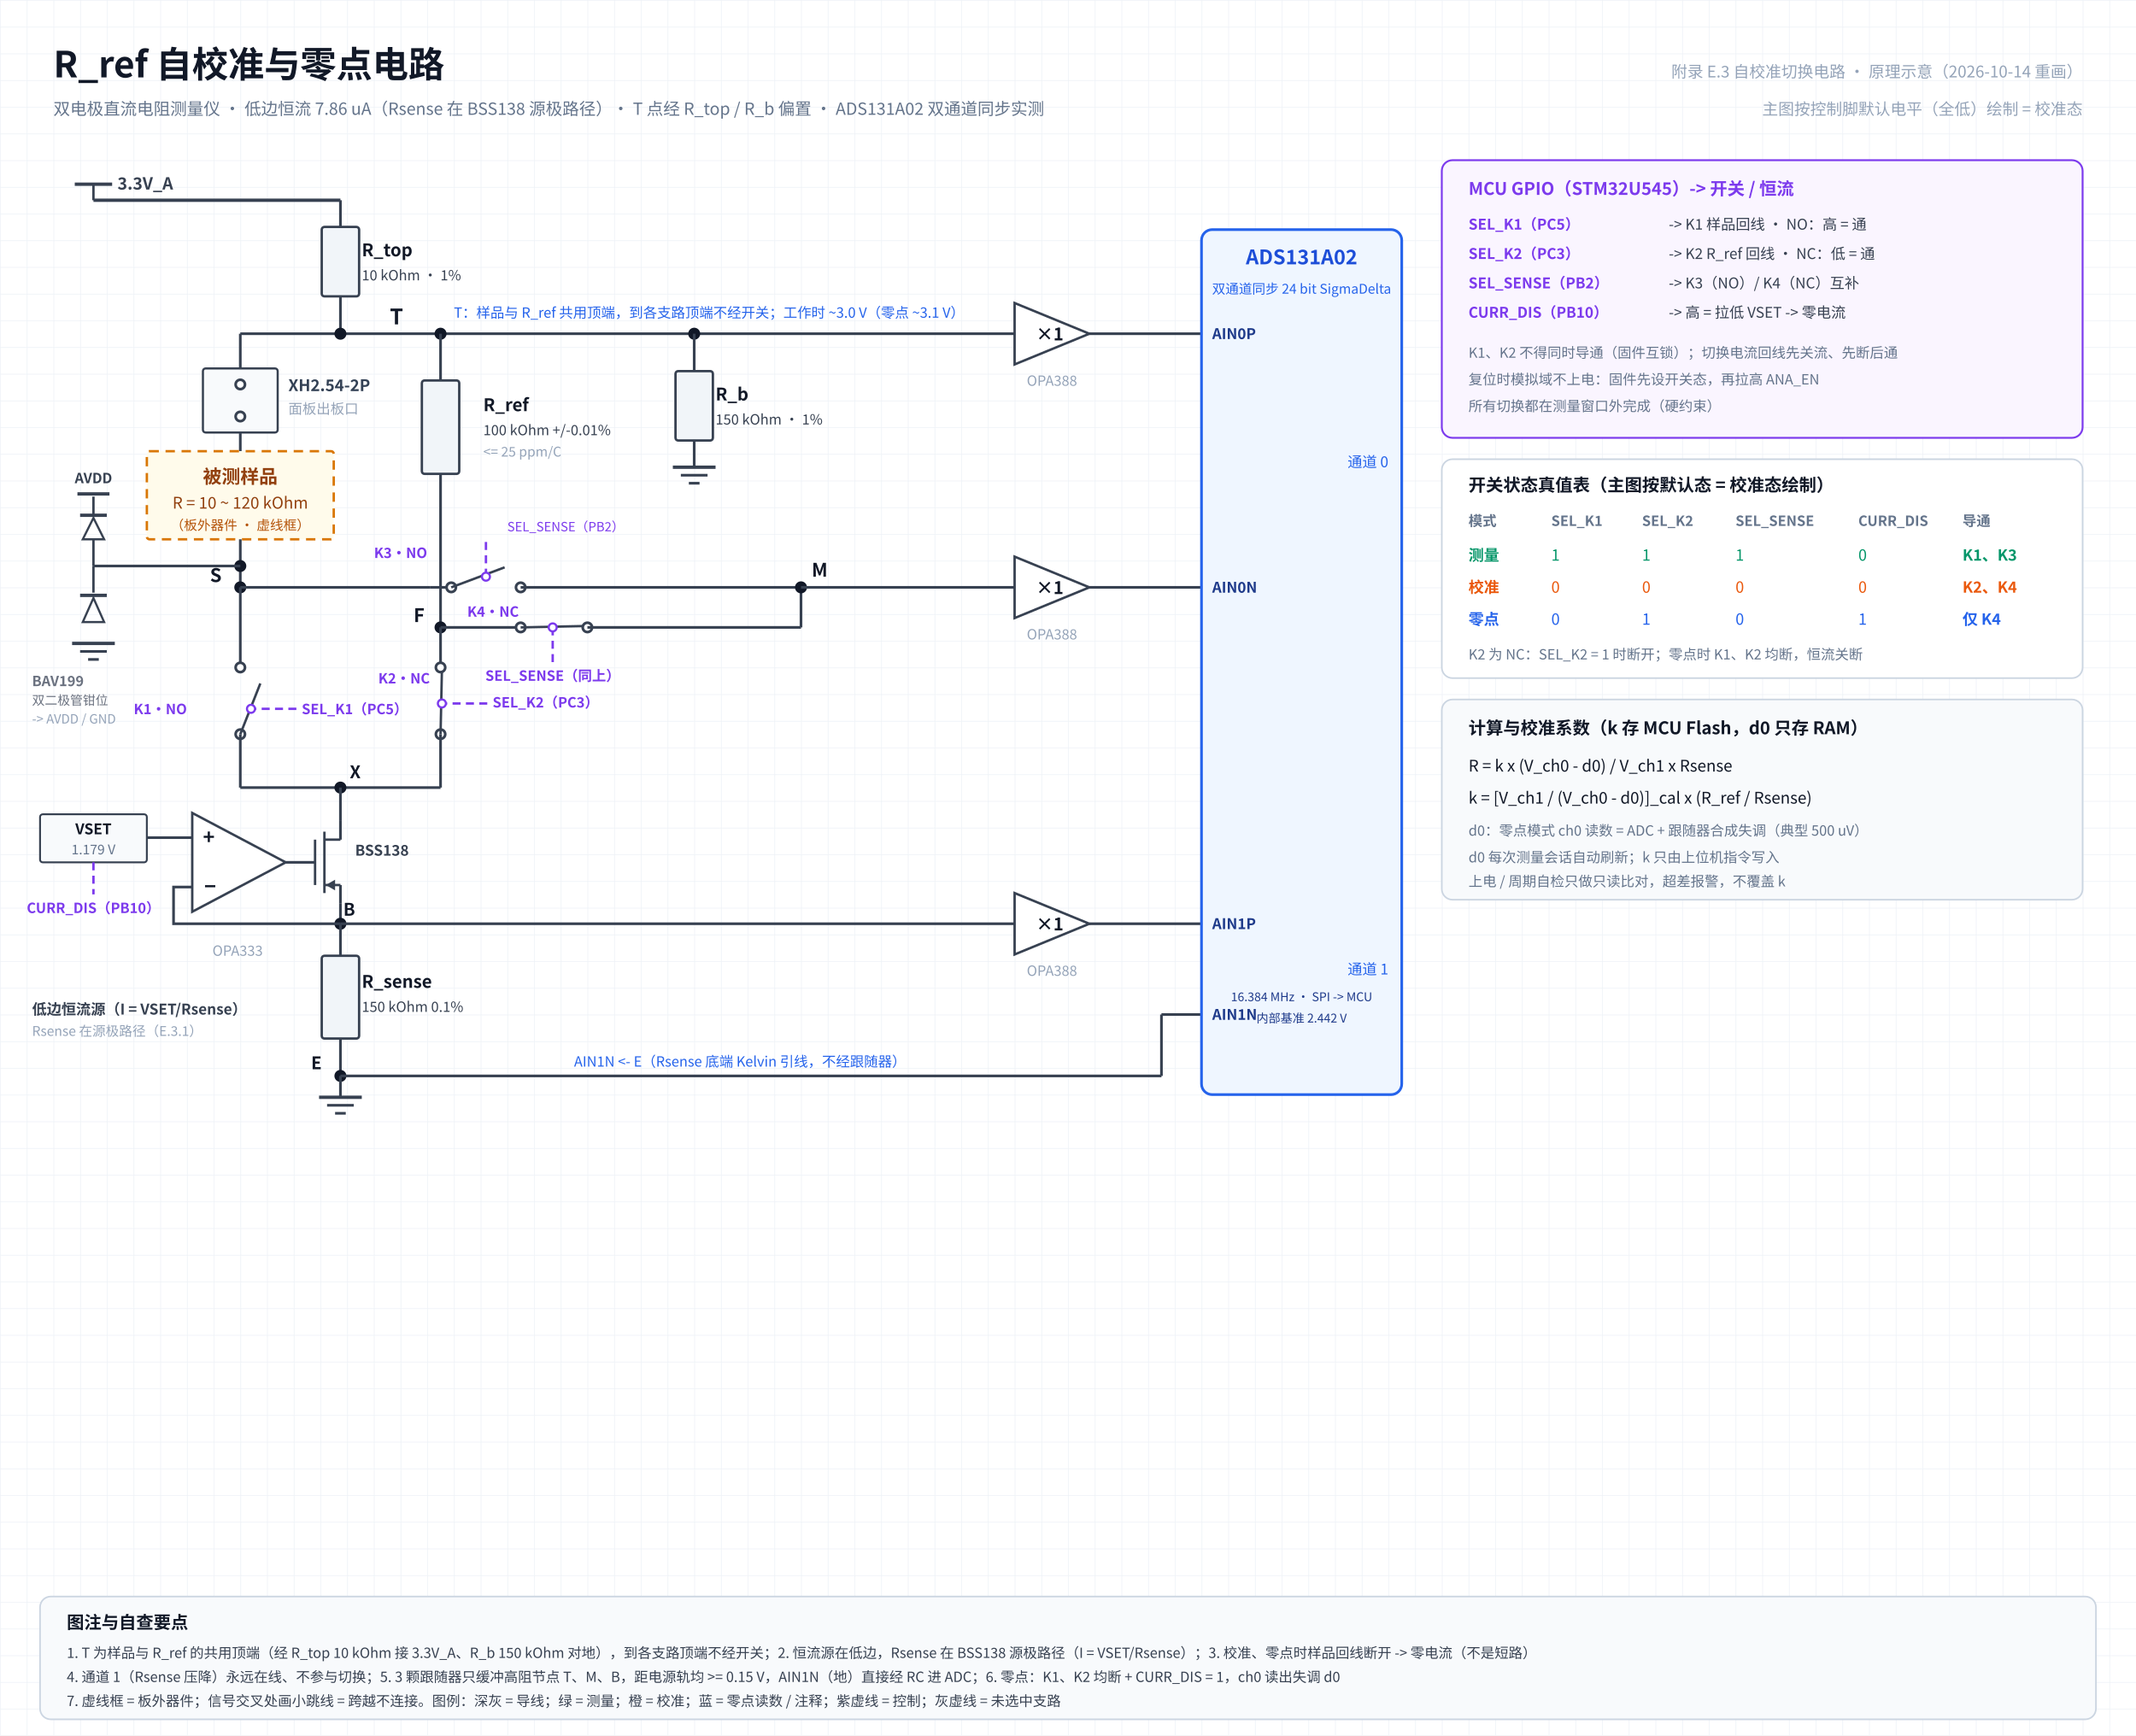
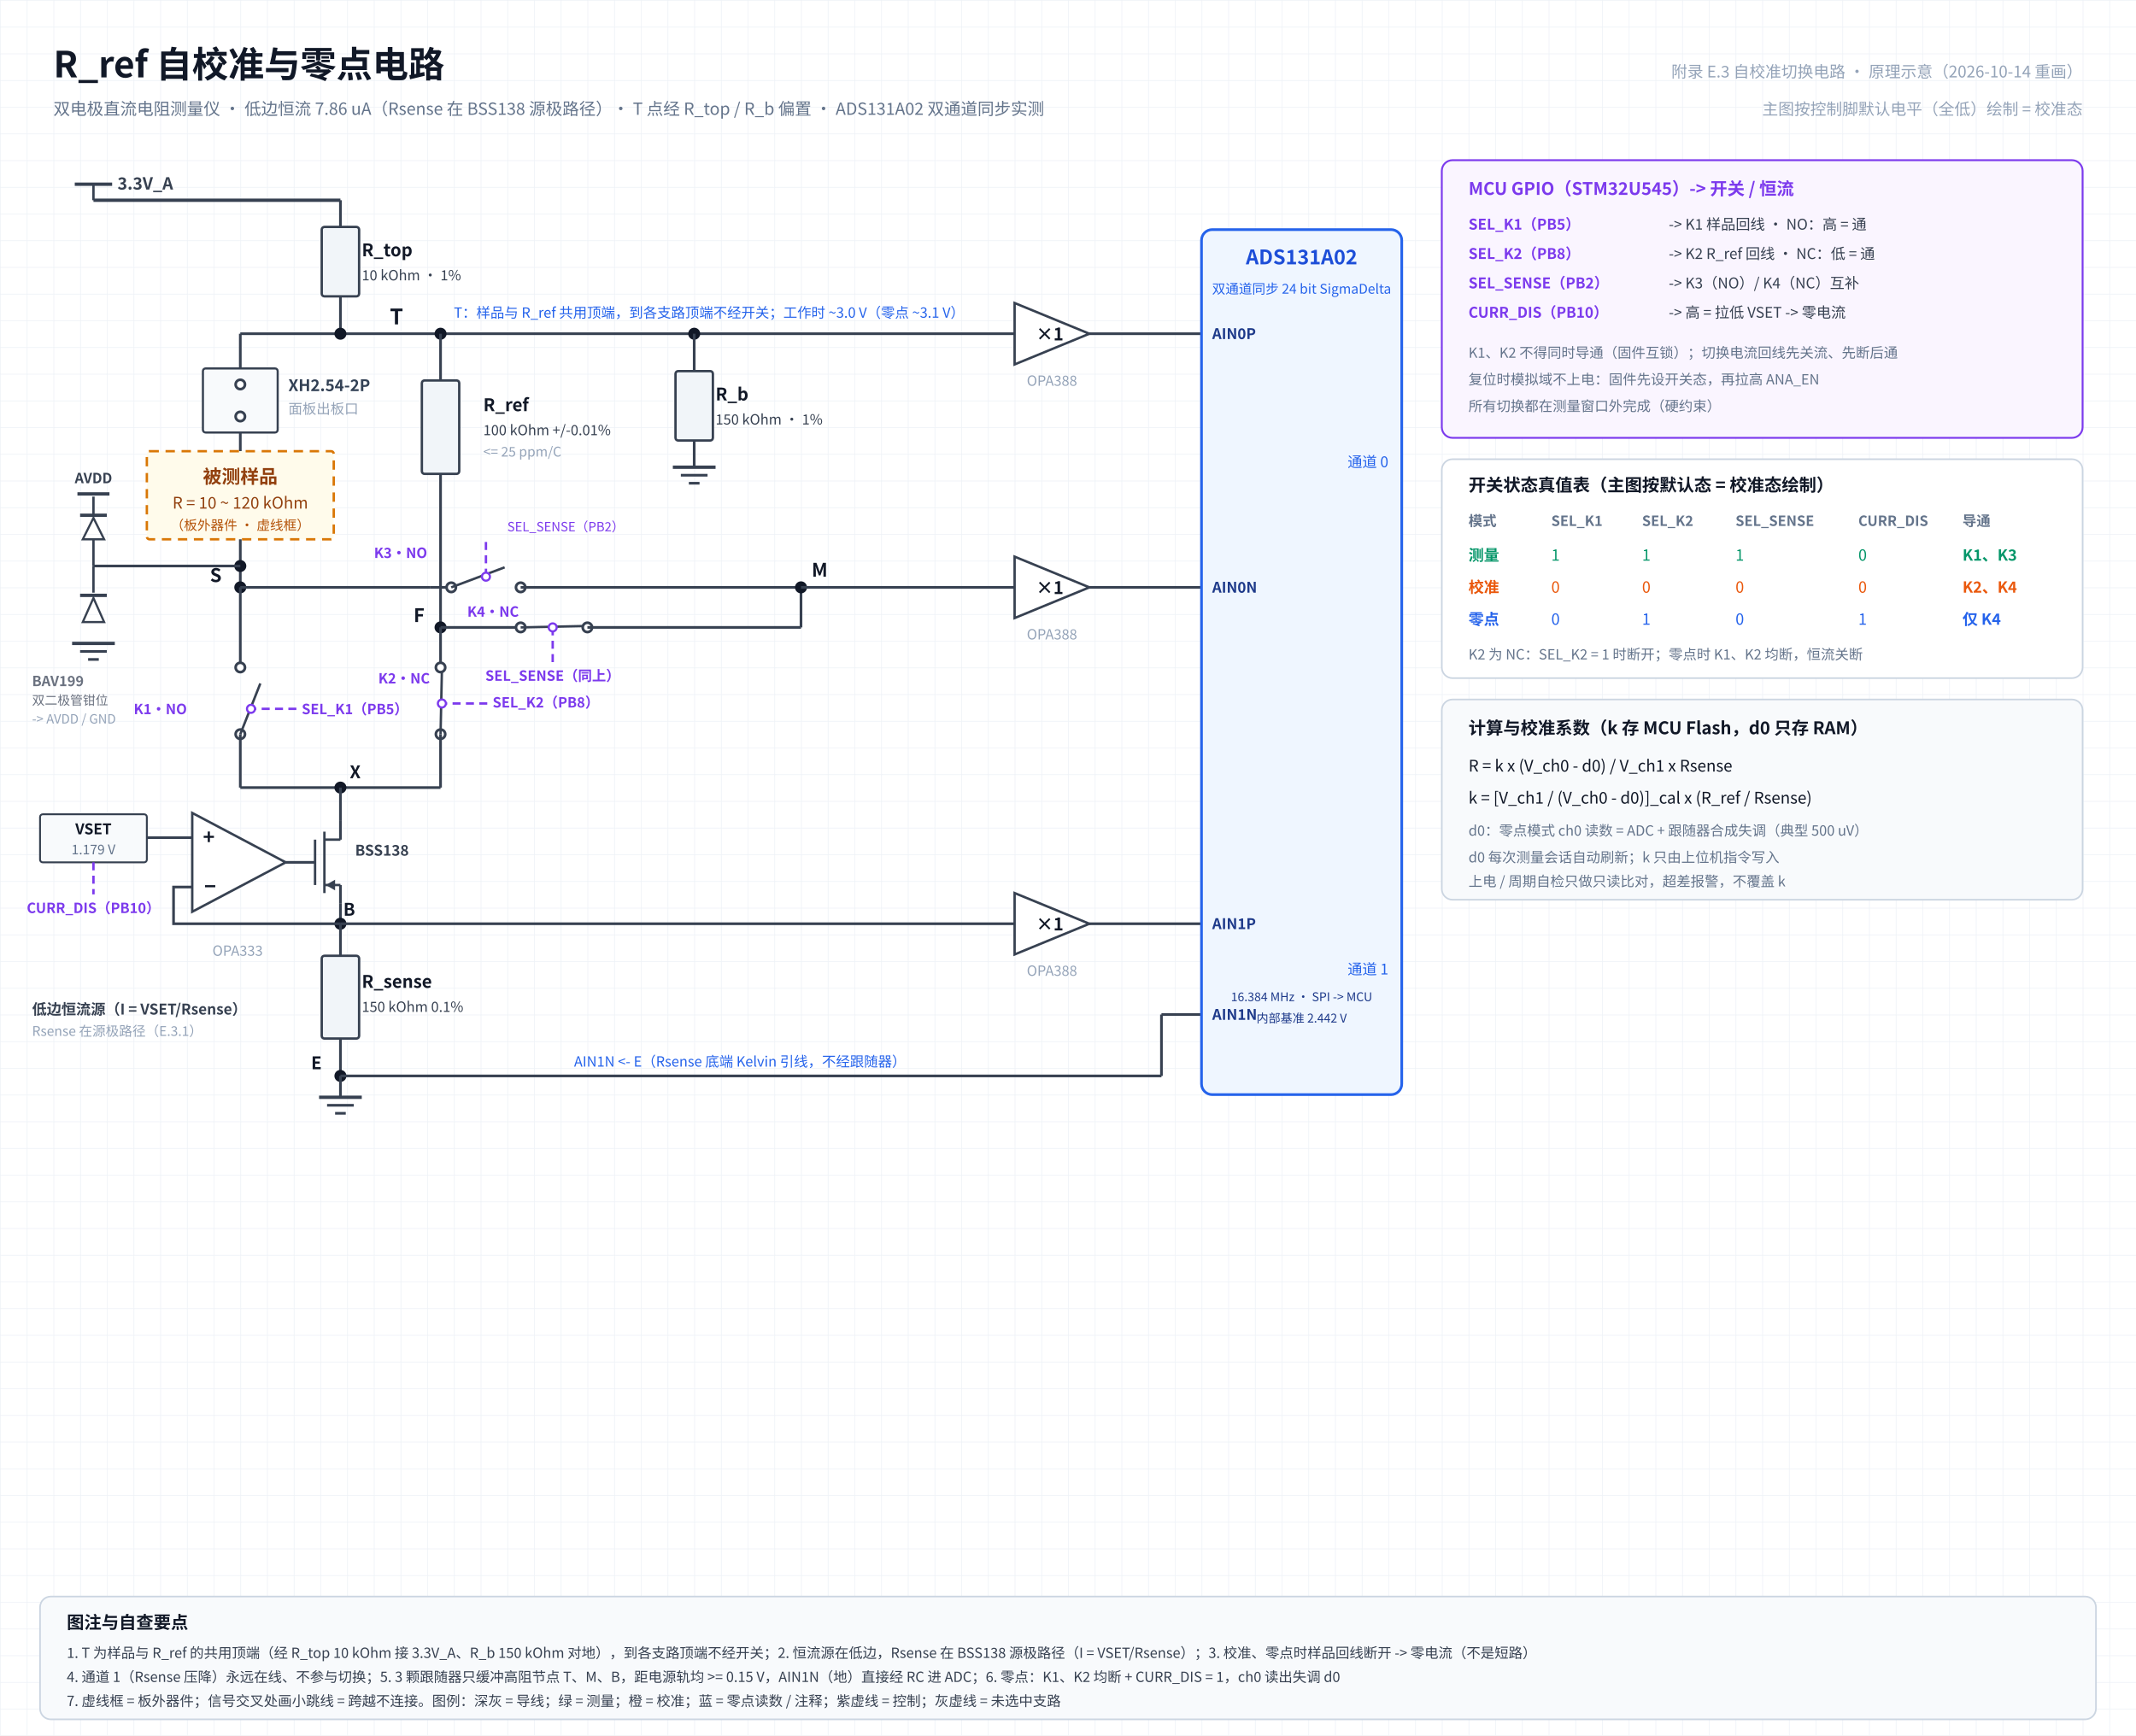
<svg xmlns="http://www.w3.org/2000/svg" width="1600" height="1300" viewBox="0 0 1600 1300" font-family="'Noto Sans CJK SC','Noto Sans SC','Source Han Sans SC','PingFang SC','Microsoft YaHei',sans-serif">
  <style>
  .w   { stroke:#374151; stroke-width:2;   fill:none }
  .wr  { stroke:#374151; stroke-width:2.5; fill:none }
  .sym { stroke:#374151; stroke-width:1.8; fill:none; stroke-linejoin:round }
  .p   { stroke:#7c3aed; stroke-width:1.8; fill:none; stroke-dasharray:6,4 }
  .gw  { stroke:#059669; stroke-width:3.5; fill:none }
  .ow  { stroke:#ea580c; stroke-width:3.5; fill:none }
  .gd  { stroke:#9ca3af; stroke-width:2;   fill:none; stroke-dasharray:5,4 }
</style>
  <defs>
    <pattern id="grid" width="20" height="20" patternUnits="userSpaceOnUse">
      <path d="M20,0 L0,0 0,20" fill="none" stroke="#eef2f7" stroke-width="1" />
    </pattern>
    <marker id="arrG" markerUnits="userSpaceOnUse" markerWidth="12" markerHeight="11" refX="10" refY="4.5" orient="auto">
      <path d="M0,0 L10,4.5 L0,9 z" fill="#059669" />
    </marker>
    <marker id="arrO" markerUnits="userSpaceOnUse" markerWidth="12" markerHeight="11" refX="10" refY="4.5" orient="auto">
      <path d="M0,0 L10,4.5 L0,9 z" fill="#ea580c" />
    </marker>
    <marker id="arrB" markerUnits="userSpaceOnUse" markerWidth="12" markerHeight="11" refX="10" refY="4.5" orient="auto">
      <path d="M0,0 L10,4.5 L0,9 z" fill="#2563eb" />
    </marker>
    <marker id="arrK" markerUnits="userSpaceOnUse" markerWidth="12" markerHeight="11" refX="10" refY="4.5" orient="auto">
      <path d="M0,0 L10,4.5 L0,9 z" fill="#374151" />
    </marker>
  </defs>
  <rect x="0" y="0" width="1600" height="1300" fill="#ffffff" />
  <rect x="0" y="0" width="1600" height="1300" fill="url(#grid)" />
  <text x="40" y="58" font-size="27" font-weight="bold" fill="#111827">R_ref 自校准与零点电路</text>
  <text x="40" y="86" font-size="12.5" fill="#64748b">双电极直流电阻测量仪 · 低边恒流 7.86 uA（Rsense 在 BSS138 源极路径）· T 点经 R_top / R_b 偏置 · ADS131A02 双通道同步实测</text>
  <text x="1560" y="58" font-size="12" fill="#94a3b8" text-anchor="end">附录 E.3 自校准切换电路 · 原理示意（2026-10-14 重画）</text>
  <text x="1560" y="86" font-size="12" fill="#94a3b8" text-anchor="end">主图按控制脚默认电平（全低）绘制 = 校准态</text>
  <line x1="70" y1="150" x2="255" y2="150" class="wr" />
  <line x1="70" y1="150" x2="70" y2="138" class="sym" />
  <line x1="56" y1="138" x2="84" y2="138" stroke="#374151" stroke-width="2.5" fill="none" />
  <text x="88" y="142" font-size="12.5" font-weight="bold" fill="#374151">3.3V_A</text>
  <line x1="255" y1="150" x2="255" y2="170" class="w" />
  <rect x="241" y="170" width="28" height="52" rx="2" fill="#f1f5f9" stroke="#374151" stroke-width="1.8" />
  <text x="271" y="192" font-size="13" font-weight="bold" fill="#111827">R_top</text>
  <text x="271" y="210" font-size="10.5" fill="#374151">10 kOhm · 1%</text>
  <line x1="255" y1="222" x2="255" y2="250" class="w" />
  <line x1="180" y1="250" x2="760" y2="250" class="w" />
  <circle cx="255" cy="250" r="4.5" fill="#111827" />
  <circle cx="330" cy="250" r="4.5" fill="#111827" />
  <circle cx="520" cy="250" r="4.5" fill="#111827" />
  <text x="292" y="243" font-size="16" font-weight="bold" fill="#111827">T</text>
  <text x="340" y="238" font-size="10.5" fill="#2563eb">T：样品与 R_ref 共用顶端，到各支路顶端不经开关；工作时 ~3.0 V（零点 ~3.1 V）</text>
  <line x1="520" y1="250" x2="520" y2="278" class="w" />
  <rect x="506" y="278" width="28" height="52" rx="2" fill="#f1f5f9" stroke="#374151" stroke-width="1.8" />
  <line x1="520" y1="330" x2="520" y2="350" class="w" />
  <line x1="504" y1="350" x2="536" y2="350" stroke="#374151" stroke-width="2.5" fill="none" />
  <line x1="510" y1="356" x2="530" y2="356" stroke="#374151" stroke-width="2" fill="none" />
  <line x1="516" y1="362" x2="524" y2="362" stroke="#374151" stroke-width="2" fill="none" />
  <text x="536" y="300" font-size="13" font-weight="bold" fill="#111827">R_b</text>
  <text x="536" y="318" font-size="10.5" fill="#374151">150 kOhm · 1%</text>
  <line x1="180" y1="250" x2="180" y2="276" class="w" />
  <rect x="152" y="276" width="56" height="48" rx="2" fill="#f8fafc" stroke="#374151" stroke-width="1.6" />
  <circle cx="180" cy="288" r="3.5" fill="#ffffff" stroke="#374151" stroke-width="2" />
  <circle cx="180" cy="312" r="3.5" fill="#ffffff" stroke="#374151" stroke-width="2" />
  <text x="216" y="293" font-size="12" font-weight="bold" fill="#334155">XH2.54-2P</text>
  <text x="216" y="310" font-size="10.5" fill="#94a3b8">面板出板口</text>
  <line x1="180" y1="324" x2="180" y2="338" class="w" />
  <rect x="110" y="338" width="140" height="66" rx="2" fill="#fffbeb" stroke="#d97706" stroke-width="1.8" stroke-dasharray="7,5" />
  <text x="180" y="362" font-size="14" font-weight="bold" fill="#92400e" text-anchor="middle">被测样品</text>
  <text x="180" y="381" font-size="12" fill="#92400e" text-anchor="middle">R = 10 ~ 120 kOhm</text>
  <text x="180" y="397" font-size="10" fill="#b45309" text-anchor="middle">（板外器件 · 虚线框）</text>
  <line x1="180" y1="404" x2="180" y2="440" class="w" />
  <circle cx="180" cy="424" r="4.5" fill="#111827" />
  <line x1="180" y1="424" x2="70" y2="424" class="w" />
  <line x1="70" y1="424" x2="70" y2="404" class="sym" />
  <polygon points="62,404 78,404 70,388" fill="none" stroke="#374151" stroke-width="1.6" />
  <line x1="60" y1="386" x2="80" y2="386" stroke="#374151" stroke-width="2.5" fill="none" />
  <line x1="70" y1="386" x2="70" y2="372" class="sym" />
  <line x1="58" y1="370" x2="82" y2="370" stroke="#374151" stroke-width="2.5" fill="none" />
  <text x="70" y="362" font-size="10.5" font-weight="bold" fill="#374151" text-anchor="middle">AVDD</text>
  <line x1="70" y1="424" x2="70" y2="444" class="sym" />
  <polygon points="62,466 78,466 70,448" fill="none" stroke="#374151" stroke-width="1.6" />
  <line x1="60" y1="446" x2="80" y2="446" stroke="#374151" stroke-width="2.5" fill="none" />
  <line x1="54" y1="482" x2="86" y2="482" stroke="#374151" stroke-width="2.5" fill="none" />
  <line x1="60" y1="488" x2="80" y2="488" stroke="#374151" stroke-width="2" fill="none" />
  <line x1="66" y1="494" x2="74" y2="494" stroke="#374151" stroke-width="2" fill="none" />
  <text x="24" y="514" font-size="10.5" font-weight="bold" fill="#6b7280">BAV199</text>
  <text x="24" y="528" font-size="9.5" fill="#6b7280">双二极管钳位</text>
  <text x="24" y="542" font-size="9.5" fill="#94a3b8">-&gt; AVDD / GND</text>
  <line x1="330" y1="250" x2="330" y2="285" class="w" />
  <rect x="316" y="285" width="28" height="70" rx="2" fill="#f1f5f9" stroke="#374151" stroke-width="1.8" />
  <line x1="330" y1="355" x2="330" y2="470" class="w" />
  <text x="362" y="308" font-size="13" font-weight="bold" fill="#111827">R_ref</text>
  <text x="362" y="326" font-size="10.5" fill="#374151">100 kOhm +/-0.01%</text>
  <text x="362" y="342" font-size="10" fill="#94a3b8">&lt;= 25 ppm/C</text>
  <circle cx="180" cy="440" r="4.5" fill="#111827" />
  <text x="166" y="436" font-size="14" font-weight="bold" fill="#111827" text-anchor="end">S</text>
  <circle cx="330" cy="470" r="4.5" fill="#111827" />
  <text x="318" y="466" font-size="14" font-weight="bold" fill="#111827" text-anchor="end">F</text>
  <line x1="180" y1="440" x2="322" y2="440" class="w" />
  <line x1="322" y1="440" x2="338" y2="440" class="w" />
  <circle cx="338" cy="440" r="3.5" fill="#ffffff" stroke="#374151" stroke-width="2" />
  <circle cx="390" cy="440" r="3.5" fill="#ffffff" stroke="#374151" stroke-width="2" />
  <line x1="338" y1="440" x2="378" y2="425" class="sym" />
  <text x="320" y="418" font-size="10.5" font-weight="bold" fill="#7c3aed" text-anchor="end">K3·NO</text>
  <line x1="364" y1="406" x2="364" y2="432" class="p" />
  <circle cx="364" cy="432" r="3" fill="#ffffff" stroke="#7c3aed" stroke-width="1.6" />
  <text x="380" y="398" font-size="9.5" fill="#7c3aed">SEL_SENSE（PB2）</text>
  <line x1="390" y1="440" x2="600" y2="440" class="w" />
  <line x1="330" y1="470" x2="390" y2="470" class="w" />
  <circle cx="390" cy="470" r="3.5" fill="#ffffff" stroke="#374151" stroke-width="2" />
  <circle cx="440" cy="470" r="3.5" fill="#ffffff" stroke="#374151" stroke-width="2" />
  <line x1="390" y1="470" x2="437" y2="469" class="sym" />
  <text x="350" y="462" font-size="10.5" font-weight="bold" fill="#7c3aed">K4·NC</text>
  <line x1="414" y1="496" x2="414" y2="470" class="p" />
  <circle cx="414" cy="470" r="3" fill="#ffffff" stroke="#7c3aed" stroke-width="1.6" />
  <text x="414" y="510" font-size="10.5" font-weight="bold" fill="#7c3aed" text-anchor="middle">SEL_SENSE（同上）</text>
  <line x1="440" y1="470" x2="600" y2="470" class="w" />
  <line x1="600" y1="470" x2="600" y2="440" class="w" />
  <circle cx="600" cy="440" r="4.5" fill="#111827" />
  <text x="608" y="432" font-size="14" font-weight="bold" fill="#111827">M</text>
  <line x1="600" y1="440" x2="760" y2="440" class="w" />
  <line x1="180" y1="440" x2="180" y2="500" class="w" />
  <circle cx="180" cy="500" r="3.5" fill="#ffffff" stroke="#374151" stroke-width="2" />
  <circle cx="180" cy="550" r="3.5" fill="#ffffff" stroke="#374151" stroke-width="2" />
  <line x1="180" y1="550" x2="195" y2="512" class="sym" />
  <text x="140" y="535" font-size="10.5" font-weight="bold" fill="#7c3aed" text-anchor="end">K1·NO</text>
  <line x1="222" y1="531" x2="188" y2="531" class="p" />
  <circle cx="188" cy="531" r="3" fill="#ffffff" stroke="#7c3aed" stroke-width="1.6" />
-   <text x="226" y="535" font-size="10.5" font-weight="bold" fill="#7c3aed">SEL_K1（PC5）</text>
+   <text x="226" y="535" font-size="10.5" font-weight="bold" fill="#7c3aed">SEL_K1（PB5）</text>
  <line x1="180" y1="550" x2="180" y2="590" class="w" />
  <line x1="330" y1="470" x2="330" y2="500" class="w" />
  <circle cx="330" cy="500" r="3.5" fill="#ffffff" stroke="#374151" stroke-width="2" />
  <circle cx="330" cy="550" r="3.5" fill="#ffffff" stroke="#374151" stroke-width="2" />
  <line x1="330" y1="550" x2="331" y2="503" class="sym" />
  <text x="322" y="512" font-size="10.5" font-weight="bold" fill="#7c3aed" text-anchor="end">K2·NC</text>
  <line x1="365" y1="527" x2="331" y2="527" class="p" />
  <circle cx="331" cy="527" r="3" fill="#ffffff" stroke="#7c3aed" stroke-width="1.6" />
-   <text x="369" y="530" font-size="10.5" font-weight="bold" fill="#7c3aed">SEL_K2（PC3）</text>
+   <text x="369" y="530" font-size="10.5" font-weight="bold" fill="#7c3aed">SEL_K2（PB8）</text>
  <line x1="330" y1="550" x2="330" y2="590" class="w" />
  <line x1="180" y1="590" x2="330" y2="590" class="w" />
  <circle cx="255" cy="590" r="4.5" fill="#111827" />
  <text x="262" y="583" font-size="13" font-weight="bold" fill="#111827">X</text>
  <line x1="255" y1="590" x2="255" y2="615" class="w" />
  <line x1="255" y1="615" x2="255" y2="629" class="w" />
  <line x1="255" y1="629" x2="243" y2="629" class="sym" />
  <line x1="243" y1="623" x2="243" y2="669" class="sym" />
  <line x1="243" y1="663" x2="255" y2="663" class="sym" />
  <line x1="255" y1="663" x2="255" y2="677" class="w" />
  <line x1="236" y1="629" x2="236" y2="663" class="sym" />
  <line x1="214" y1="646" x2="236" y2="646" class="w" />
  <polygon points="244,663 251,659 251,667" fill="#374151" />
  <text x="266" y="641" font-size="11" font-weight="bold" fill="#374151">BSS138</text>
  <polygon points="144,609 144,683 214,646" fill="#ffffff" stroke="#374151" stroke-width="1.8" />
  <text x="152" y="632.5" font-size="15" font-weight="bold" fill="#111827">+</text>
  <text x="153" y="669.5" font-size="15" font-weight="bold" fill="#111827">−</text>
  <text x="178" y="716" font-size="10.5" fill="#94a3b8" text-anchor="middle">OPA333</text>
  <line x1="144" y1="627.5" x2="110" y2="627.5" class="w" />
  <rect x="30" y="610" width="80" height="36" rx="2" fill="#f8fafc" stroke="#374151" stroke-width="1.4" />
  <text x="70" y="625" font-size="11" font-weight="bold" fill="#111827" text-anchor="middle">VSET</text>
  <text x="70" y="640" font-size="10" fill="#64748b" text-anchor="middle">1.179 V</text>
  <line x1="70" y1="646" x2="70" y2="670" class="p" />
  <text x="70" y="684" font-size="10.5" font-weight="bold" fill="#7c3aed" text-anchor="middle">CURR_DIS（PB10）</text>
  <line x1="255" y1="677" x2="255" y2="692" class="w" />
  <circle cx="255" cy="692" r="4.5" fill="#111827" />
  <text x="266" y="686" font-size="13" font-weight="bold" fill="#111827" text-anchor="end">B</text>
  <polyline points="255,692 130,692 130,664.5 144,664.5" class="w" />
  <line x1="255" y1="692" x2="255" y2="716" class="w" />
  <rect x="241" y="716" width="28" height="62" rx="2" fill="#f1f5f9" stroke="#374151" stroke-width="1.8" />
  <text x="271" y="740" font-size="13" font-weight="bold" fill="#111827">R_sense</text>
  <text x="271" y="758" font-size="10.5" fill="#374151">150 kOhm 0.1%</text>
  <line x1="255" y1="778" x2="255" y2="806" class="w" />
  <circle cx="255" cy="806" r="4.5" fill="#111827" />
  <text x="241" y="801" font-size="13" font-weight="bold" fill="#111827" text-anchor="end">E</text>
  <line x1="239" y1="822" x2="271" y2="822" stroke="#374151" stroke-width="2.5" fill="none" />
  <line x1="245" y1="828" x2="265" y2="828" stroke="#374151" stroke-width="2" fill="none" />
  <line x1="251" y1="834" x2="259" y2="834" stroke="#374151" stroke-width="2" fill="none" />
  <line x1="255" y1="806" x2="255" y2="822" class="w" />
  <text x="24" y="760" font-size="11" font-weight="bold" fill="#374151">低边恒流源（I = VSET/Rsense）</text>
  <text x="24" y="776" font-size="10" fill="#94a3b8">Rsense 在源极路径（E.3.1）</text>
  <line x1="255" y1="692" x2="760" y2="692" class="w" />
  <polygon points="760,227 760,273 816,250" fill="#ffffff" stroke="#374151" stroke-width="1.8" />
  <text x="776" y="255" font-size="13" font-weight="bold" fill="#111827">×1</text>
  <text x="788" y="289" font-size="10.5" fill="#94a3b8" text-anchor="middle">OPA388</text>
  <line x1="816" y1="250" x2="900" y2="250" class="w" />
  <polygon points="760,417 760,463 816,440" fill="#ffffff" stroke="#374151" stroke-width="1.8" />
  <text x="776" y="445" font-size="13" font-weight="bold" fill="#111827">×1</text>
  <text x="788" y="479" font-size="10.5" fill="#94a3b8" text-anchor="middle">OPA388</text>
  <line x1="816" y1="440" x2="900" y2="440" class="w" />
  <polygon points="760,669 760,715 816,692" fill="#ffffff" stroke="#374151" stroke-width="1.8" />
  <text x="776" y="697" font-size="13" font-weight="bold" fill="#111827">×1</text>
  <text x="788" y="731" font-size="10.5" fill="#94a3b8" text-anchor="middle">OPA388</text>
  <line x1="816" y1="692" x2="900" y2="692" class="w" />
  <line x1="255" y1="806" x2="870" y2="806" class="w" />
  <line x1="870" y1="806" x2="870" y2="760" class="w" />
  <line x1="870" y1="760" x2="900" y2="760" class="w" />
  <text x="430" y="799" font-size="10.5" fill="#2563eb">AIN1N &lt;- E（Rsense 底端 Kelvin 引线，不经跟随器）</text>
  <rect x="900" y="172" width="150" height="648" rx="8" fill="#eff6ff" stroke="#2563eb" stroke-width="2" />
  <text x="975" y="198" font-size="15" font-weight="bold" fill="#1d4ed8" text-anchor="middle">ADS131A02</text>
  <text x="975" y="220" font-size="10" fill="#2563eb" text-anchor="middle">双通道同步 24 bit SigmaDelta</text>
  <text x="908" y="254" font-size="11" font-weight="bold" fill="#1e3a8a">AIN0P</text>
  <text x="908" y="444" font-size="11" font-weight="bold" fill="#1e3a8a">AIN0N</text>
  <text x="908" y="696" font-size="11" font-weight="bold" fill="#1e3a8a">AIN1P</text>
  <text x="908" y="764" font-size="11" font-weight="bold" fill="#1e3a8a">AIN1N</text>
  <text x="1040" y="350" font-size="11" fill="#2563eb" text-anchor="end">通道 0</text>
  <text x="1040" y="730" font-size="11" fill="#2563eb" text-anchor="end">通道 1</text>
  <text x="975" y="750" font-size="9" fill="#1e3a8a" text-anchor="middle">16.384 MHz · SPI -&gt; MCU</text>
  <text x="975" y="766" font-size="9" fill="#1e3a8a" text-anchor="middle">内部基准 2.442 V</text>
  <rect x="1080" y="120" width="480" height="208" rx="8" fill="#faf5ff" stroke="#7c3aed" stroke-width="1.4" />
  <text x="1100" y="146" font-size="13" font-weight="bold" fill="#7c3aed">MCU GPIO（STM32U545）-&gt; 开关 / 恒流</text>
-   <text x="1100" y="172" font-size="11" font-weight="bold" fill="#7c3aed">SEL_K1（PC5）</text>
+   <text x="1100" y="172" font-size="11" font-weight="bold" fill="#7c3aed">SEL_K1（PB5）</text>
  <text x="1250" y="172" font-size="11" fill="#374151">-&gt; K1 样品回线 · NO：高 = 通</text>
-   <text x="1100" y="194" font-size="11" font-weight="bold" fill="#7c3aed">SEL_K2（PC3）</text>
+   <text x="1100" y="194" font-size="11" font-weight="bold" fill="#7c3aed">SEL_K2（PB8）</text>
  <text x="1250" y="194" font-size="11" fill="#374151">-&gt; K2 R_ref 回线 · NC：低 = 通</text>
  <text x="1100" y="216" font-size="11" font-weight="bold" fill="#7c3aed">SEL_SENSE（PB2）</text>
  <text x="1250" y="216" font-size="11" fill="#374151">-&gt; K3（NO）/ K4（NC）互补</text>
  <text x="1100" y="238" font-size="11" font-weight="bold" fill="#7c3aed">CURR_DIS（PB10）</text>
  <text x="1250" y="238" font-size="11" fill="#374151">-&gt; 高 = 拉低 VSET -&gt; 零电流</text>
  <text x="1100" y="268" font-size="10.5" fill="#64748b">K1、K2 不得同时导通（固件互锁）；切换电流回线先关流、先断后通</text>
  <text x="1100" y="288" font-size="10.5" fill="#64748b">复位时模拟域不上电：固件先设开关态，再拉高 ANA_EN</text>
  <text x="1100" y="308" font-size="10.5" fill="#64748b">所有切换都在测量窗口外完成（硬约束）</text>
  <rect x="1080" y="344" width="480" height="164" rx="8" fill="#ffffff" stroke="#cbd5e1" stroke-width="1.2" />
  <text x="1100" y="368" font-size="13" font-weight="bold" fill="#111827">开关状态真值表（主图按默认态 = 校准态绘制）</text>
  <text x="1100" y="394" font-size="10.5" font-weight="bold" fill="#64748b">模式</text>
  <text x="1162" y="394" font-size="10.5" font-weight="bold" fill="#64748b">SEL_K1</text>
  <text x="1230" y="394" font-size="10.5" font-weight="bold" fill="#64748b">SEL_K2</text>
  <text x="1300" y="394" font-size="10.5" font-weight="bold" fill="#64748b">SEL_SENSE</text>
  <text x="1392" y="394" font-size="10.5" font-weight="bold" fill="#64748b">CURR_DIS</text>
  <text x="1470" y="394" font-size="10.5" font-weight="bold" fill="#64748b">导通</text>
  <text x="1100" y="420" font-size="11.5" font-weight="bold" fill="#059669">测量</text>
  <text x="1162" y="420" font-size="11.5" fill="#059669">1</text>
  <text x="1230" y="420" font-size="11.5" fill="#059669">1</text>
  <text x="1300" y="420" font-size="11.5" fill="#059669">1</text>
  <text x="1392" y="420" font-size="11.5" fill="#059669">0</text>
  <text x="1470" y="420" font-size="11.5" font-weight="bold" fill="#059669">K1、K3</text>
  <text x="1100" y="444" font-size="11.5" font-weight="bold" fill="#ea580c">校准</text>
  <text x="1162" y="444" font-size="11.5" fill="#ea580c">0</text>
  <text x="1230" y="444" font-size="11.5" fill="#ea580c">0</text>
  <text x="1300" y="444" font-size="11.5" fill="#ea580c">0</text>
  <text x="1392" y="444" font-size="11.5" fill="#ea580c">0</text>
  <text x="1470" y="444" font-size="11.5" font-weight="bold" fill="#ea580c">K2、K4</text>
  <text x="1100" y="468" font-size="11.5" font-weight="bold" fill="#2563eb">零点</text>
  <text x="1162" y="468" font-size="11.5" fill="#2563eb">0</text>
  <text x="1230" y="468" font-size="11.5" fill="#2563eb">1</text>
  <text x="1300" y="468" font-size="11.5" fill="#2563eb">0</text>
  <text x="1392" y="468" font-size="11.5" fill="#2563eb">1</text>
  <text x="1470" y="468" font-size="11.5" font-weight="bold" fill="#2563eb">仅 K4</text>
  <text x="1100" y="494" font-size="10.5" fill="#64748b">K2 为 NC：SEL_K2 = 1 时断开；零点时 K1、K2 均断，恒流关断</text>
  <rect x="1080" y="524" width="480" height="150" rx="8" fill="#f8fafc" stroke="#cbd5e1" stroke-width="1.2" />
  <text x="1100" y="550" font-size="13" font-weight="bold" fill="#111827">计算与校准系数（k 存 MCU Flash，d0 只存 RAM）</text>
  <text x="1100" y="578" font-size="12" fill="#111827">R = k x (V_ch0 - d0) / V_ch1 x Rsense</text>
  <text x="1100" y="602" font-size="12" fill="#111827">k = [V_ch1 / (V_ch0 - d0)]_cal x (R_ref / Rsense)</text>
  <text x="1100" y="626" font-size="10.5" fill="#64748b">d0：零点模式 ch0 读数 = ADC + 跟随器合成失调（典型 500 uV）</text>
  <text x="1100" y="646" font-size="10.5" fill="#64748b">d0 每次测量会话自动刷新；k 只由上位机指令写入</text>
  <text x="1100" y="664" font-size="10.5" fill="#64748b">上电 / 周期自检只做只读比对，超差报警，不覆盖 k</text>
  <rect x="30" y="1196" width="1540" height="92" rx="8" fill="#f8fafc" stroke="#cbd5e1" stroke-width="1.2" />
  <text x="50" y="1220" font-size="13" font-weight="bold" fill="#111827">图注与自查要点</text>
  <text x="50" y="1242" font-size="10.5" fill="#374151">1. T 为样品与 R_ref 的共用顶端（经 R_top 10 kOhm 接 3.3V_A、R_b 150 kOhm 对地），到各支路顶端不经开关；2. 恒流源在低边，Rsense 在 BSS138 源极路径（I = VSET/Rsense）；3. 校准、零点时样品回线断开 -&gt; 零电流（不是短路）</text>
  <text x="50" y="1260" font-size="10.5" fill="#374151">4. 通道 1（Rsense 压降）永远在线、不参与切换；5. 3 颗跟随器只缓冲高阻节点 T、M、B，距电源轨均 &gt;= 0.15 V，AIN1N（地）直接经 RC 进 ADC；6. 零点：K1、K2 均断 + CURR_DIS = 1，ch0 读出失调 d0</text>
  <text x="50" y="1278" font-size="10.5" fill="#374151">7. 虚线框 = 板外器件；信号交叉处画小跳线 = 跨越不连接。图例：深灰 = 导线；绿 = 测量；橙 = 校准；蓝 = 零点读数 / 注释；紫虚线 = 控制；灰虚线 = 未选中支路</text>
</svg>
